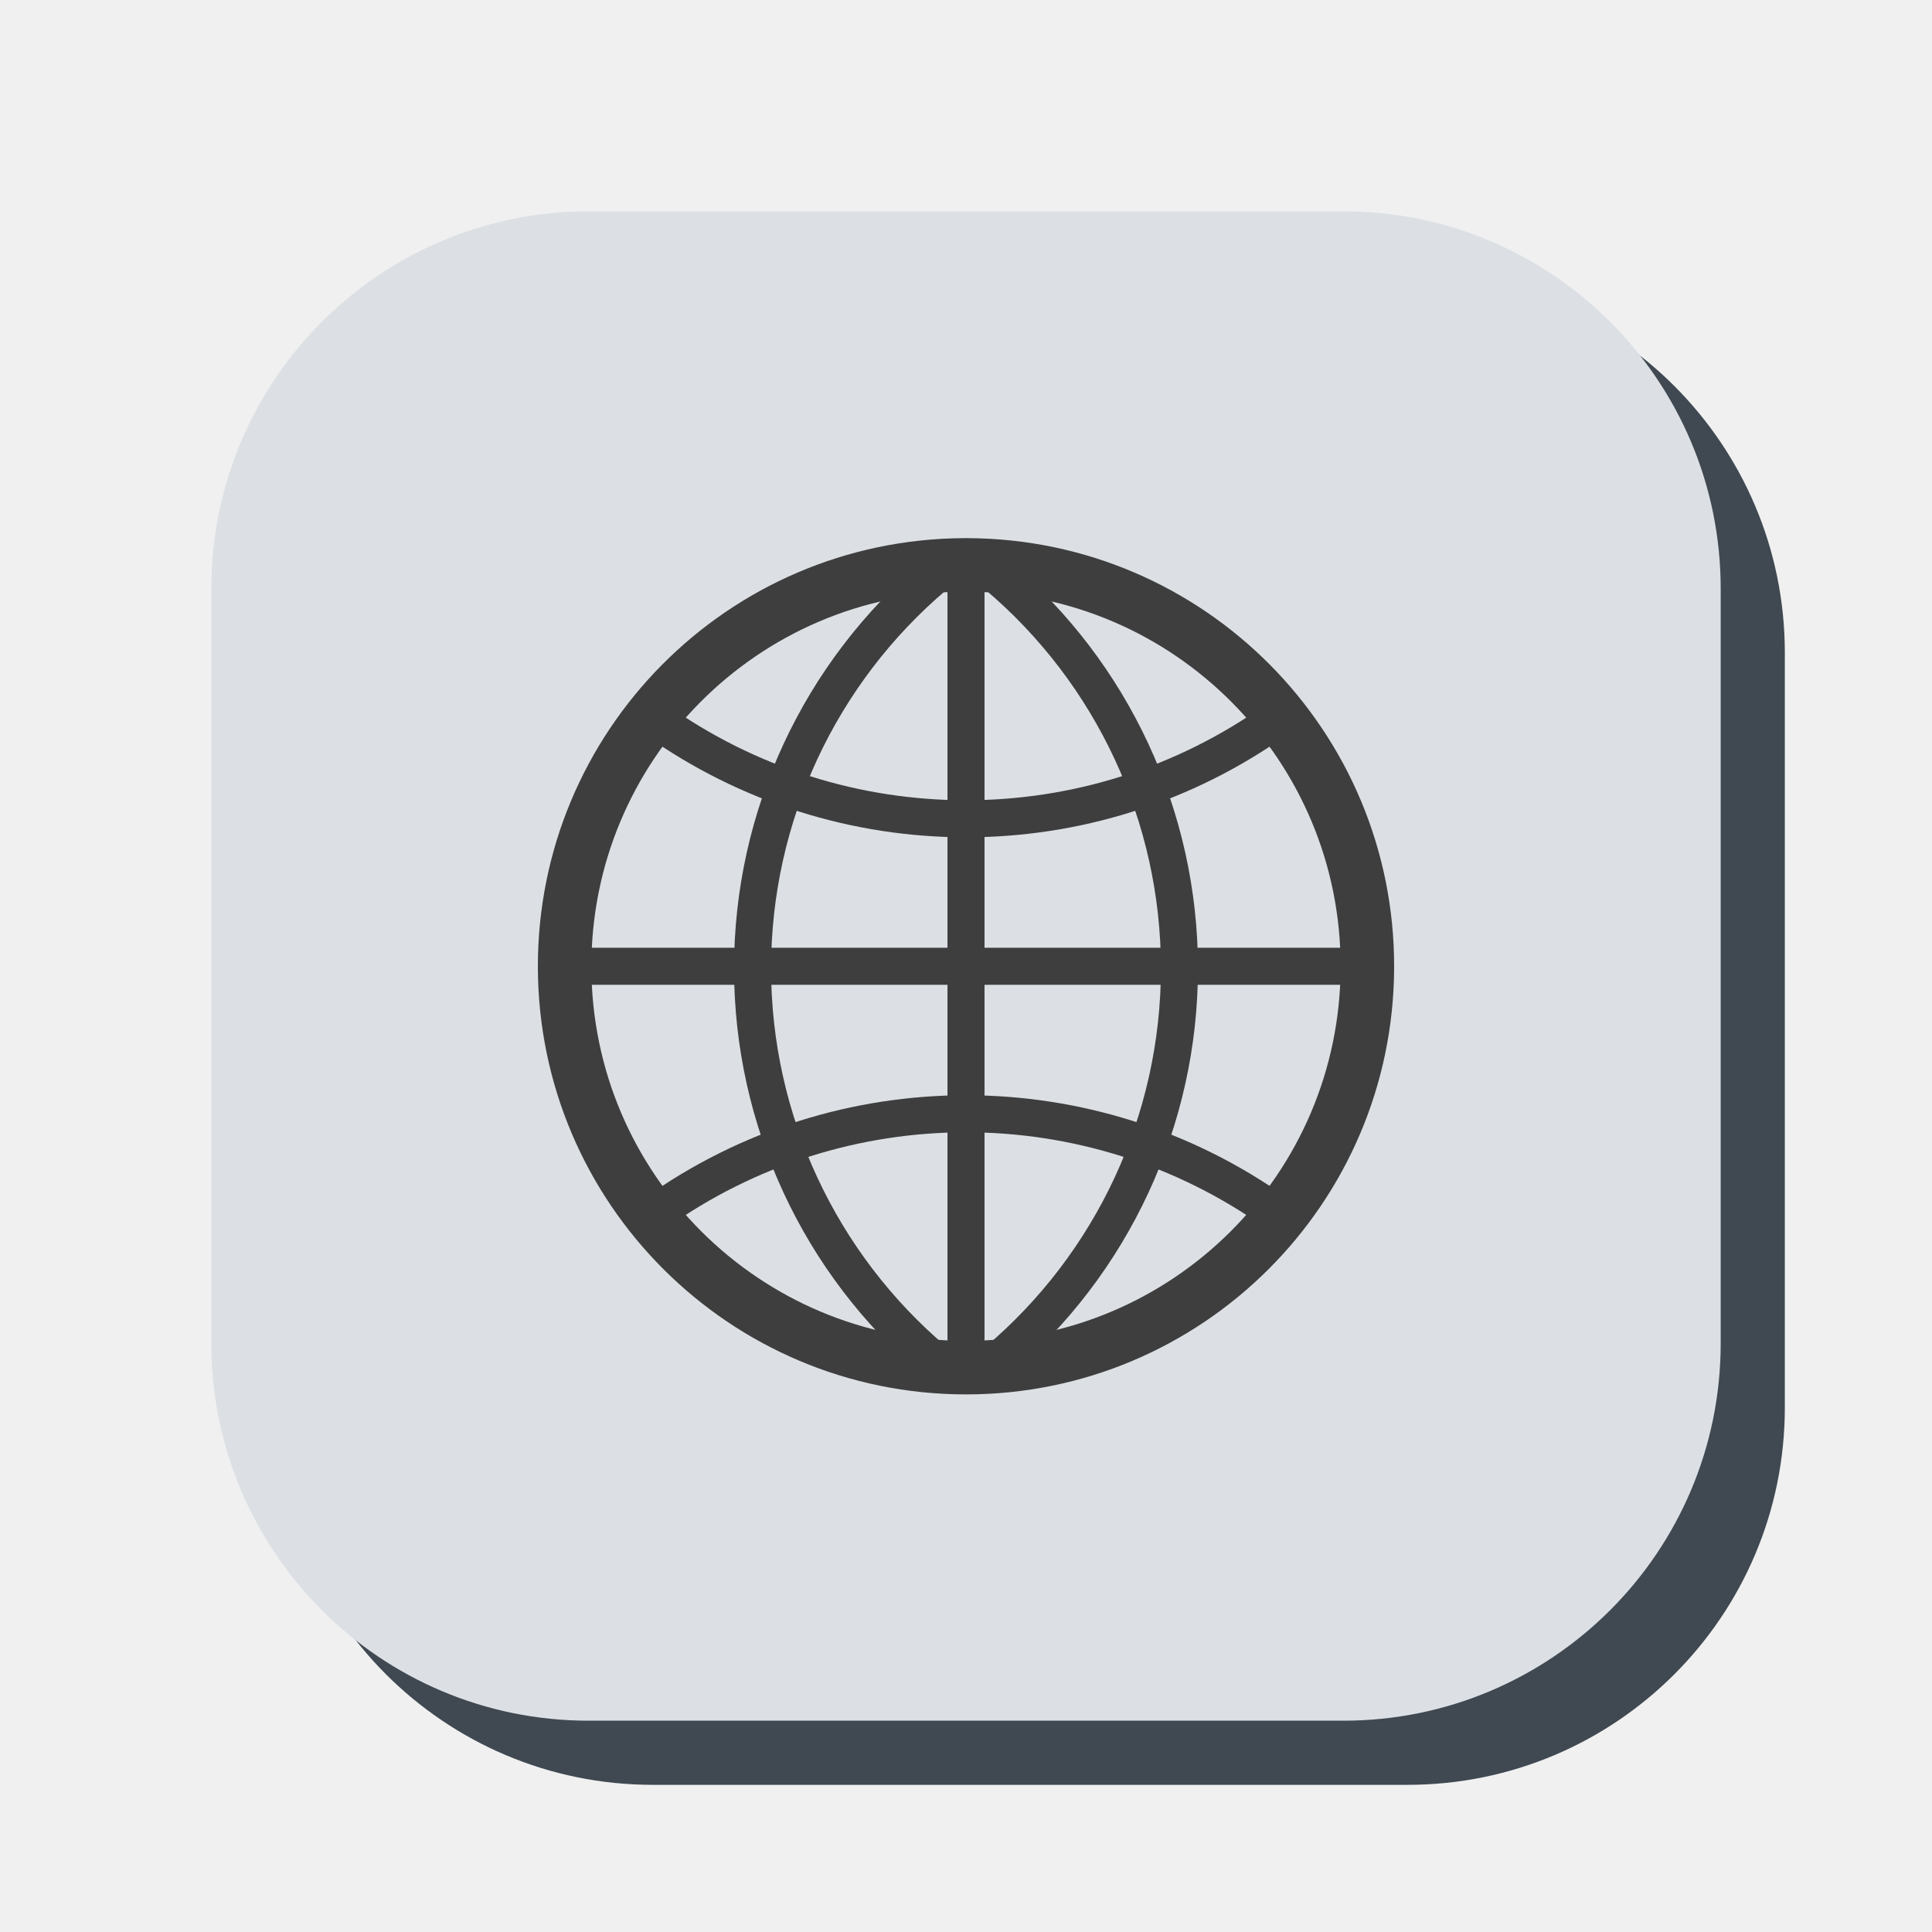
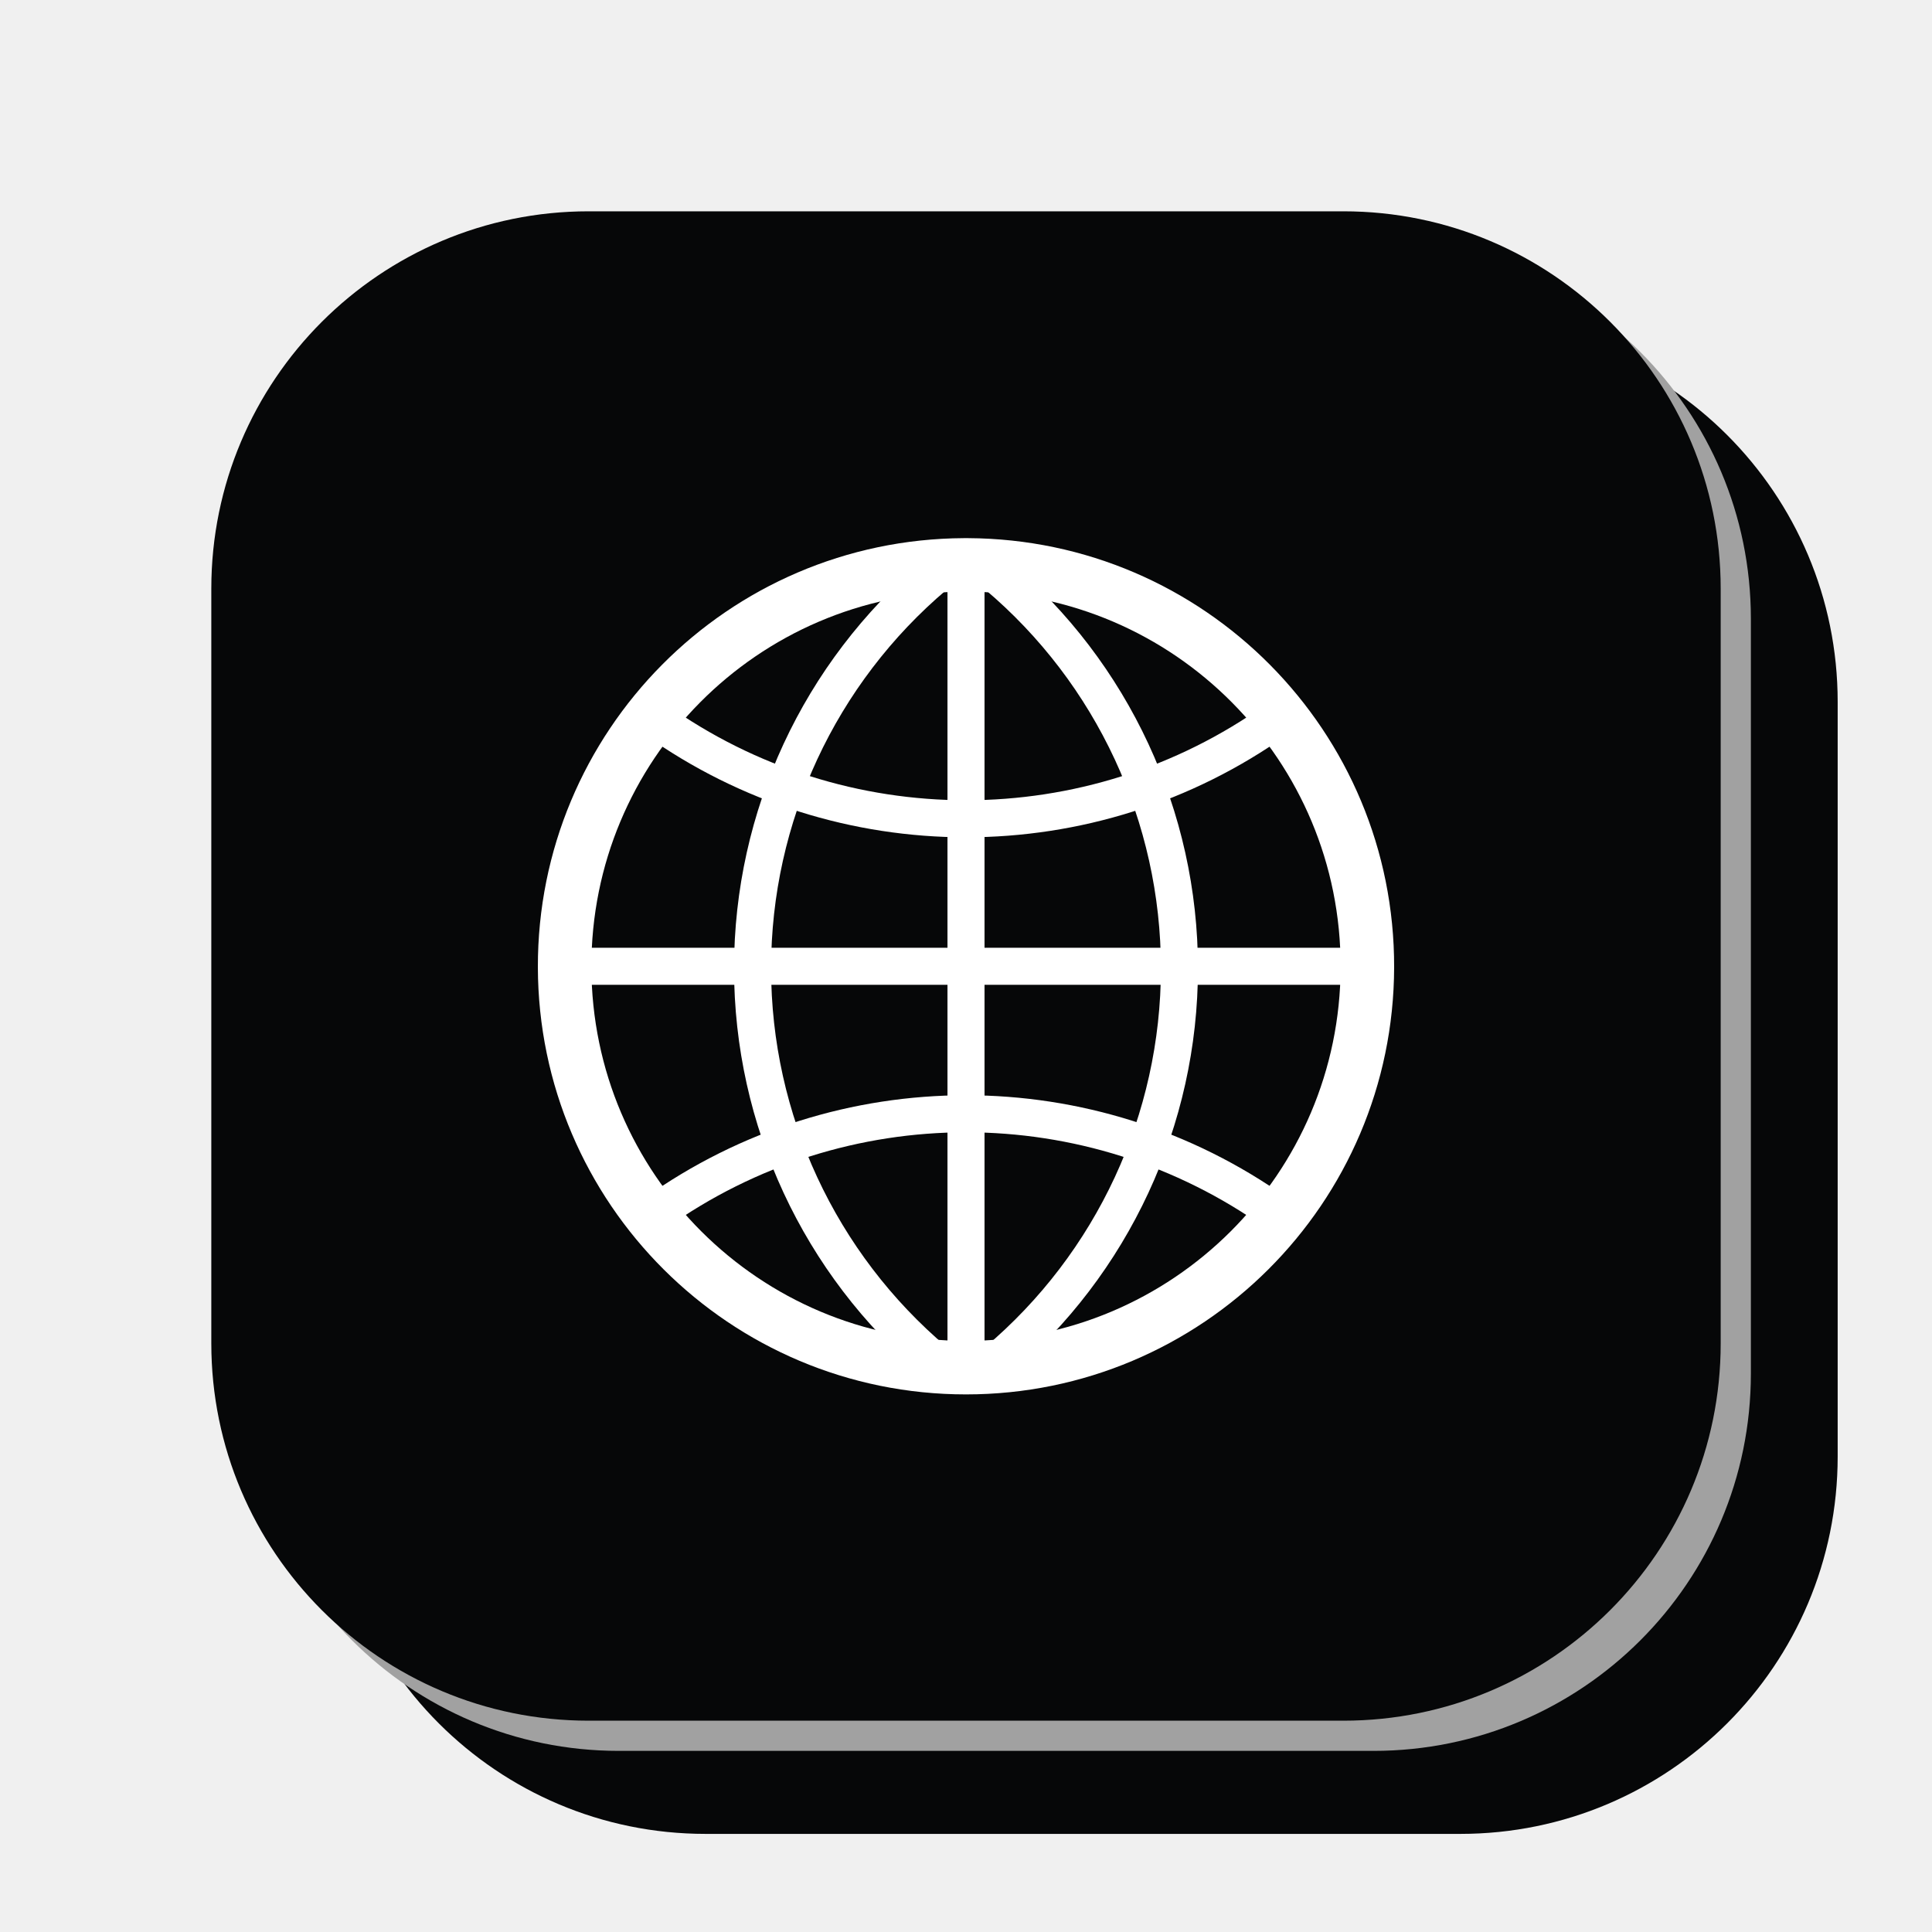
<svg xmlns="http://www.w3.org/2000/svg" width="1024" height="1024" viewBox="0 0 270.933 270.933" version="1.1" id="svg5">
  <defs id="defs2" />
  <g id="layer1">
-     <rect style="fill:#404952;fill-opacity:1;fill-rule:evenodd;stroke-width:0.265" id="rect1736" width="211.667" height="211.667" x="38.629" y="38.629" rx="52.917" ry="52.917" />
-     <rect style="fill:#dce0e4;fill-opacity:1;fill-rule:evenodd;stroke-width:0.265" id="rect31" width="211.667" height="211.667" x="29.633" y="29.633" rx="52.917" ry="52.917" />
+     <rect style="fill:#060708;fill-opacity:1;fill-rule:evenodd;stroke-width:0.265" id="rect1007" width="211.667" height="211.667" x="46.038" y="45.508" rx="52.917" ry="52.917" />
+     <rect style="fill:#a1a1a1;fill-opacity:1;fill-rule:evenodd;stroke-width:0.265" id="rect1736" width="211.667" height="211.667" x="33.867" y="33.867" rx="52.917" ry="52.917" />
+     <rect style="fill:#060708;fill-opacity:1;fill-rule:evenodd;stroke-width:0.265" id="rect31" width="211.667" height="211.667" x="29.633" y="29.633" rx="52.917" ry="52.917" />
  </g>
  <g id="layer2">
-     <g style="fill:none;stroke:#3e3e3e;stroke-opacity:1" id="g315" transform="matrix(0.2886473,0,0,0.2886473,74.85074,74.88937)">
-       <path stroke-width="26" d="m 209,15 a 195,195 0 1 0 2,0 z" id="path303" style="stroke:#3e3e3e;stroke-opacity:1" />
-       <path stroke-width="18" d="M 210,15 V 405 M 405,210 H 15 M 59,90 a 260,260 0 0 0 302,0 m 0,240 A 260,260 0 0 0 59,330 M 195,20 a 250,250 0 0 0 0,382 m 30,0 a 250,250 0 0 0 0,-382" id="path305" style="stroke:#3e3e3e;stroke-opacity:1" />
+     <g style="fill:none;stroke:#ffffff;stroke-opacity:1" id="g315" transform="matrix(0.2886473,0,0,0.2886473,74.85074,74.88937)">
+       <path stroke-width="26" d="m 209,15 a 195,195 0 1 0 2,0 z" id="path303" style="stroke:#ffffff;stroke-opacity:1" />
+       <path stroke-width="18" d="M 210,15 V 405 M 405,210 H 15 M 59,90 a 260,260 0 0 0 302,0 m 0,240 A 260,260 0 0 0 59,330 M 195,20 a 250,250 0 0 0 0,382 m 30,0 a 250,250 0 0 0 0,-382" id="path305" style="stroke:#ffffff;stroke-opacity:1" />
    </g>
  </g>
</svg>
